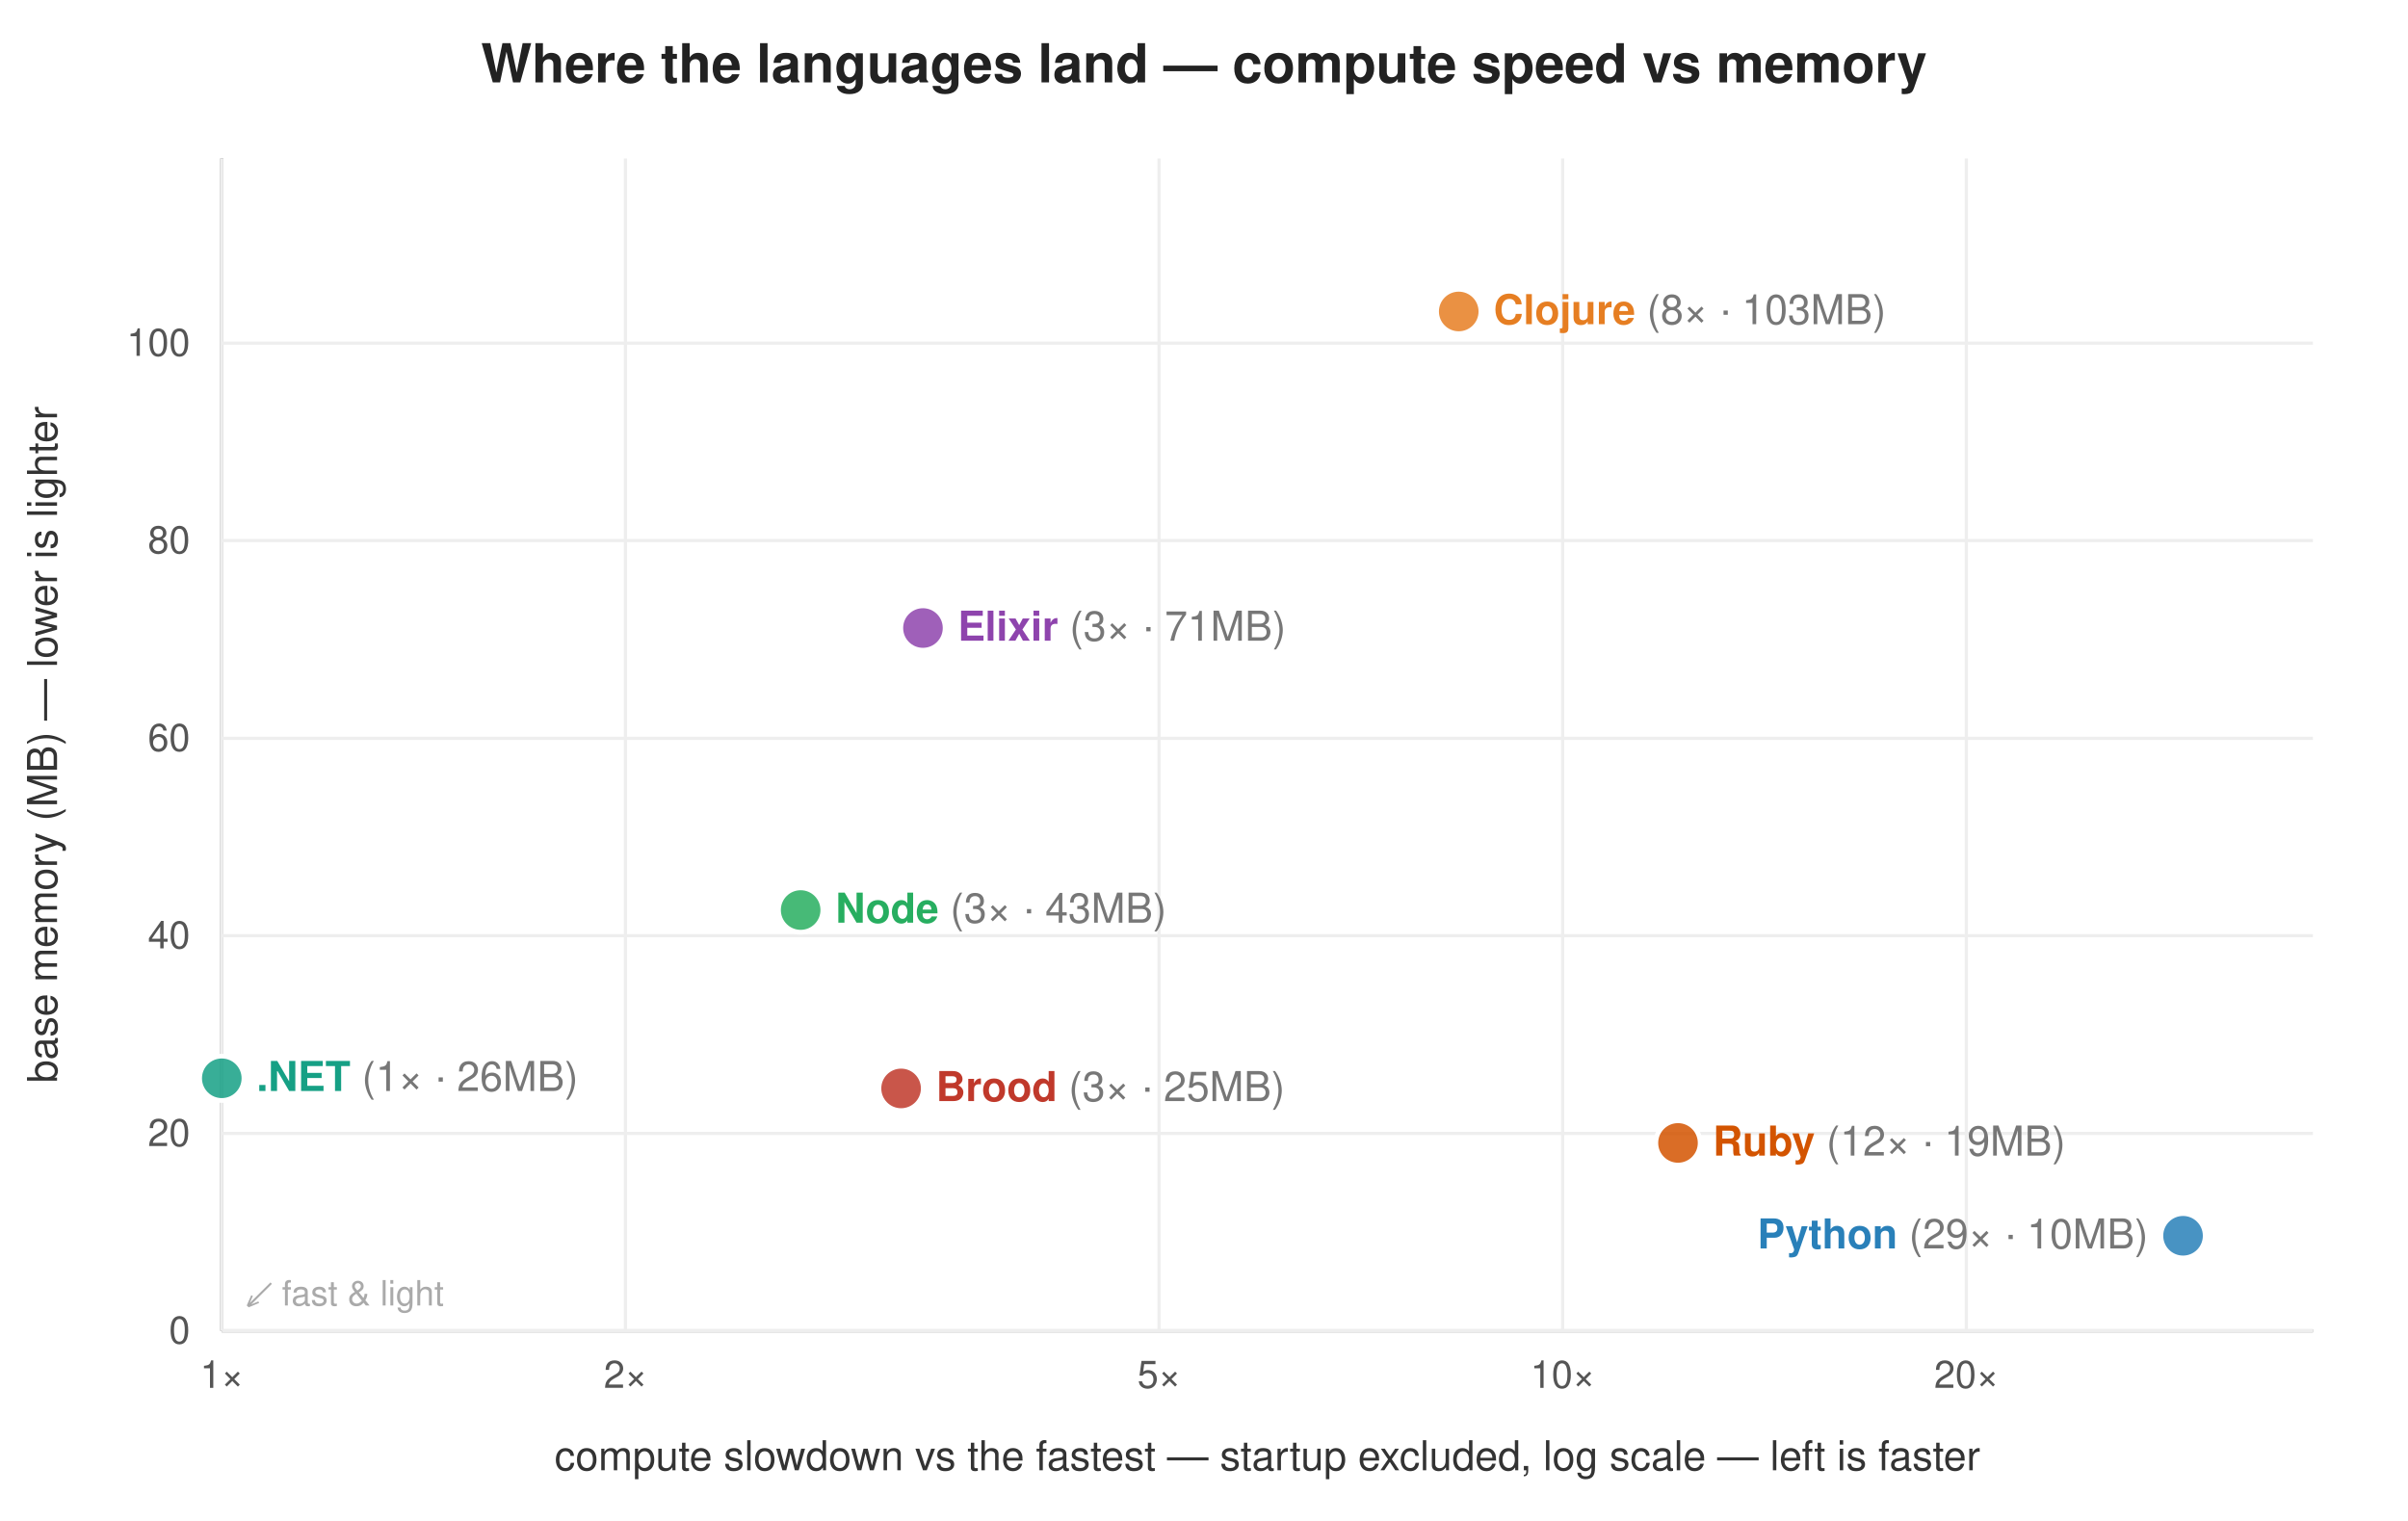
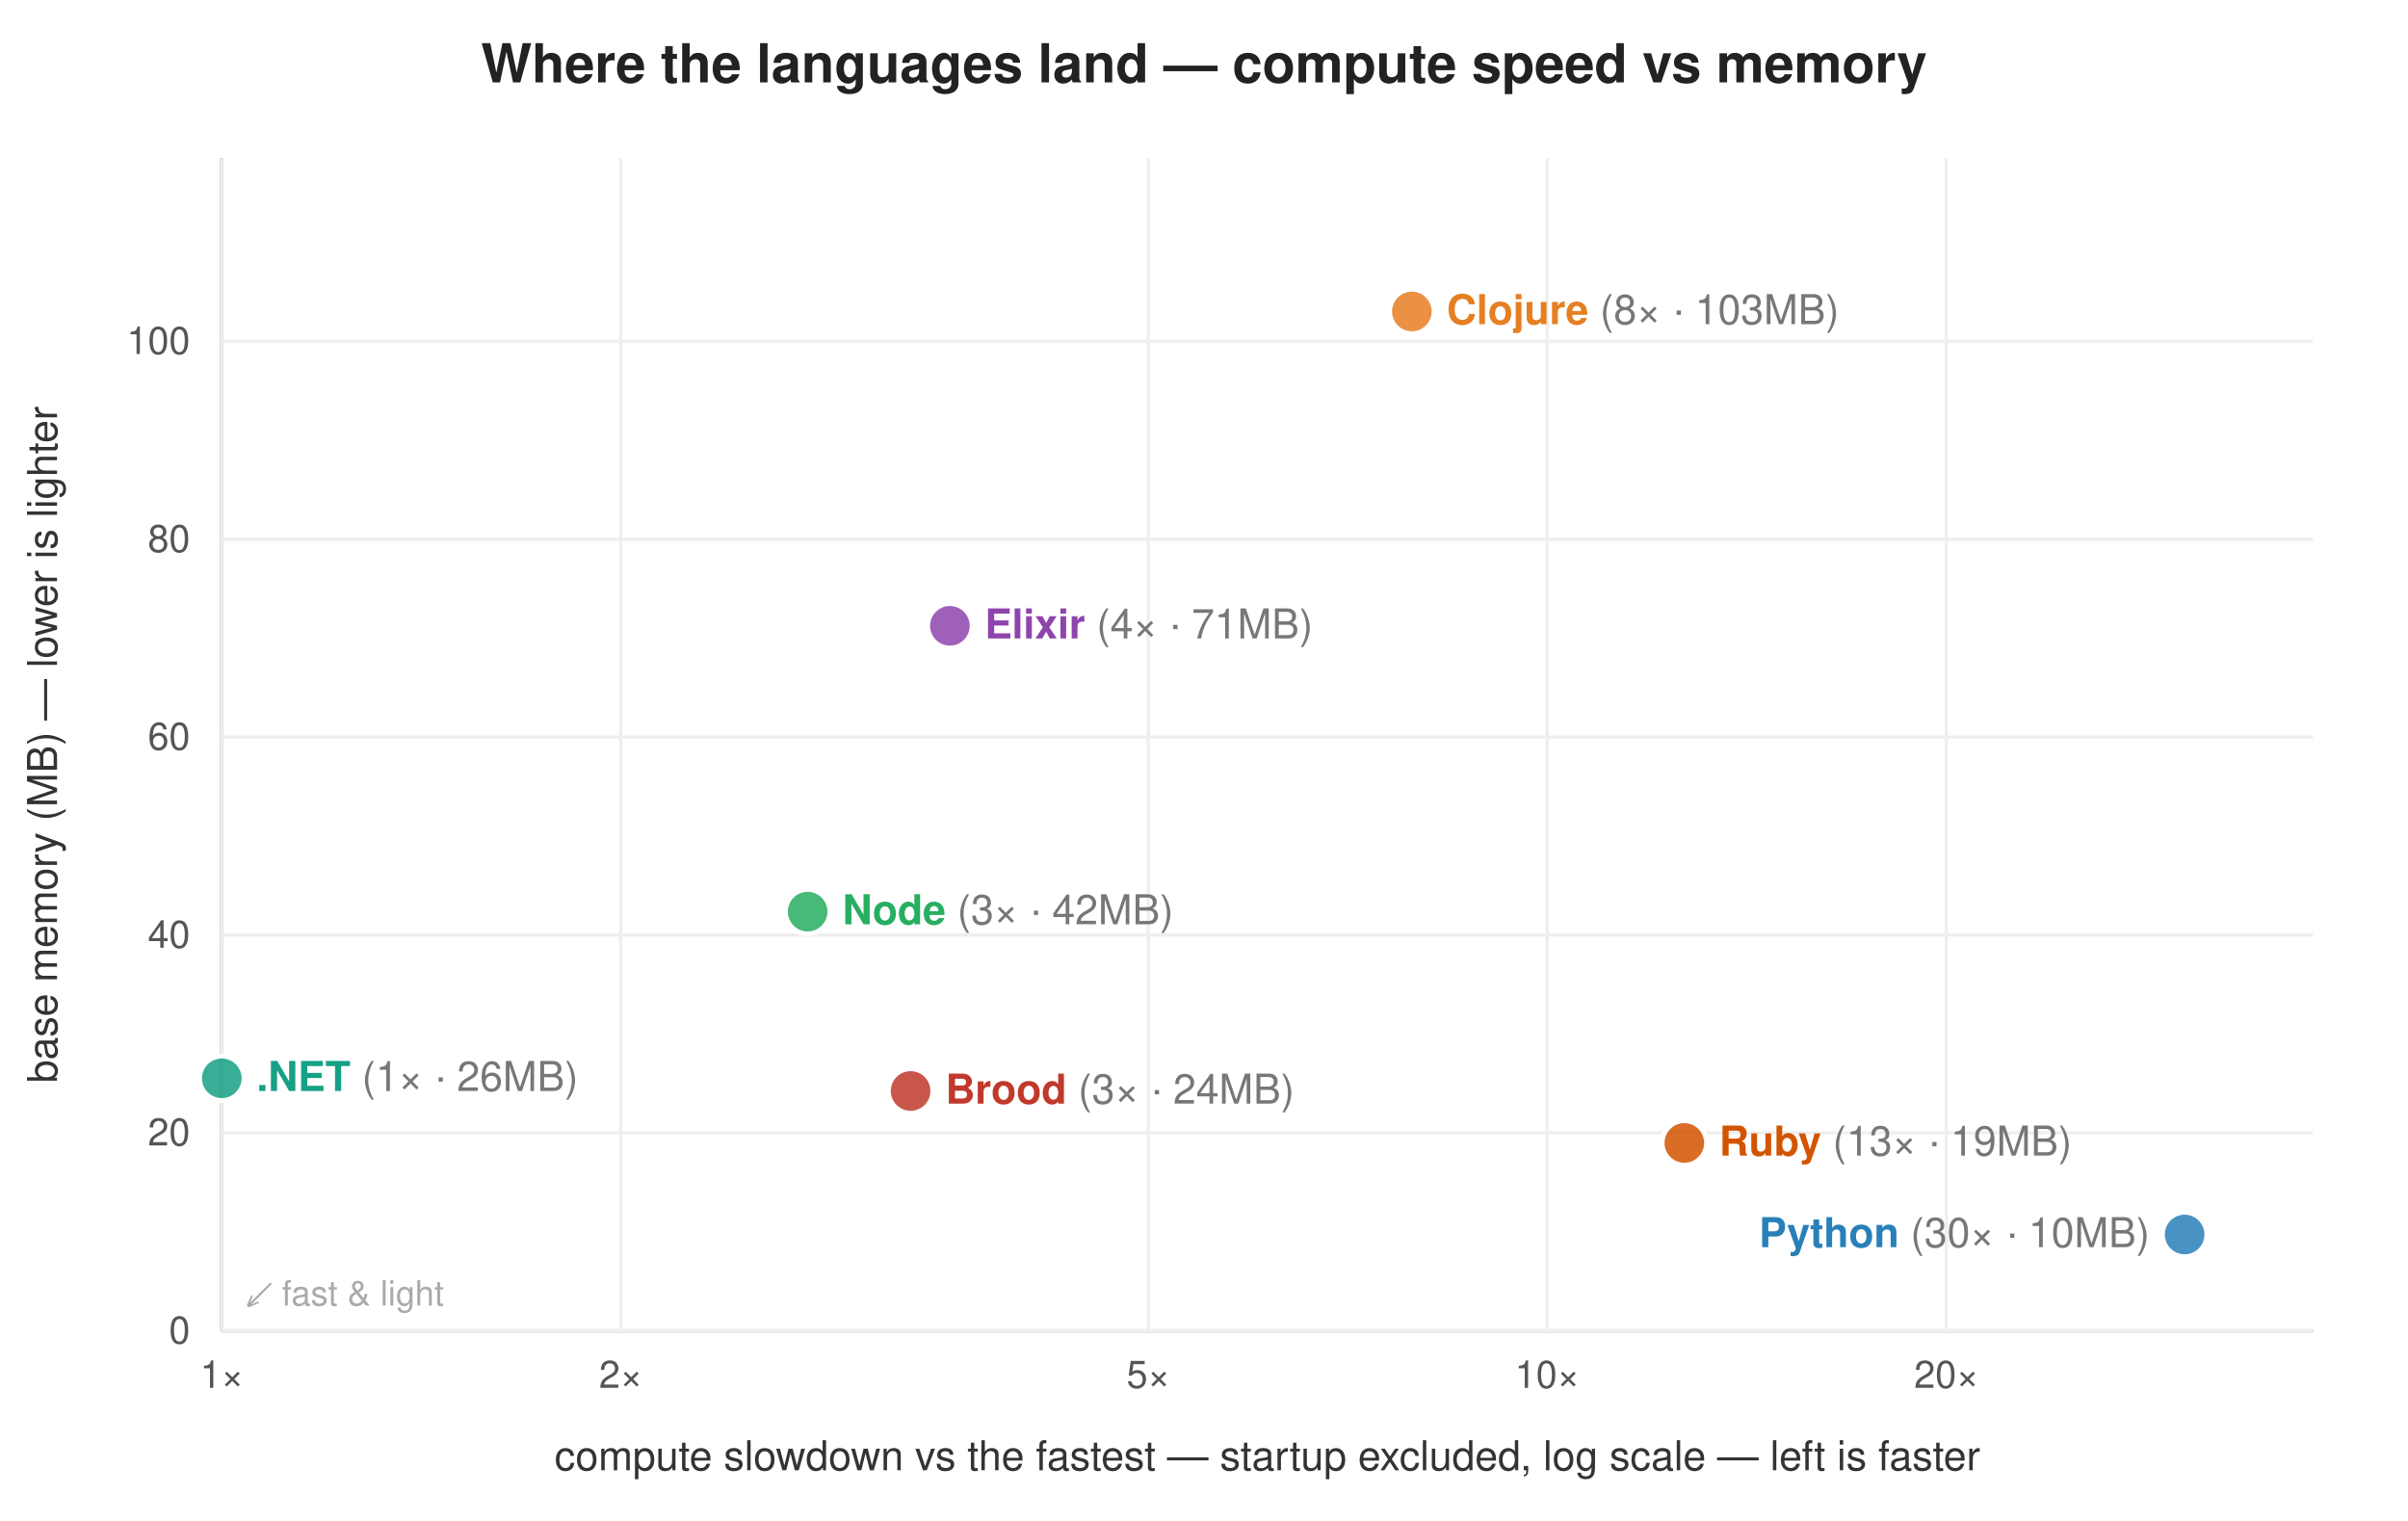
<svg xmlns="http://www.w3.org/2000/svg" width="760" height="480" viewBox="0 0 760 480" font-family="system-ui,Segoe UI,Helvetica,Arial,sans-serif">
  <rect width="760" height="480" fill="#ffffff" />
  <text x="380.0" y="26" text-anchor="middle" font-size="17" font-weight="700" fill="#222">Where the languages land — compute speed vs memory</text>
  <line x1="70" y1="420" x2="730" y2="420" stroke="#888" stroke-width="1" />
  <line x1="70" y1="50" x2="70" y2="420" stroke="#888" stroke-width="1" />
  <line x1="70.0" y1="50" x2="70.0" y2="420" stroke="#eee" stroke-width="1" />
  <text x="70.0" y="438" text-anchor="middle" font-size="12" fill="#555">1×</text>
-   <line x1="197.4" y1="50" x2="197.4" y2="420" stroke="#eee" stroke-width="1" />
-   <text x="197.4" y="438" text-anchor="middle" font-size="12" fill="#555">2×</text>
-   <line x1="365.8" y1="50" x2="365.8" y2="420" stroke="#eee" stroke-width="1" />
-   <text x="365.8" y="438" text-anchor="middle" font-size="12" fill="#555">5×</text>
-   <line x1="493.2" y1="50" x2="493.2" y2="420" stroke="#eee" stroke-width="1" />
-   <text x="493.2" y="438" text-anchor="middle" font-size="12" fill="#555">10×</text>
-   <line x1="620.6" y1="50" x2="620.6" y2="420" stroke="#eee" stroke-width="1" />
-   <text x="620.6" y="438" text-anchor="middle" font-size="12" fill="#555">20×</text>
+   <line x1="195.9" y1="50" x2="195.9" y2="420" stroke="#eee" stroke-width="1" />
+   <text x="195.9" y="438" text-anchor="middle" font-size="12" fill="#555">2×</text>
+   <line x1="362.4" y1="50" x2="362.4" y2="420" stroke="#eee" stroke-width="1" />
+   <text x="362.4" y="438" text-anchor="middle" font-size="12" fill="#555">5×</text>
+   <line x1="488.3" y1="50" x2="488.3" y2="420" stroke="#eee" stroke-width="1" />
+   <text x="488.3" y="438" text-anchor="middle" font-size="12" fill="#555">10×</text>
+   <line x1="614.3" y1="50" x2="614.3" y2="420" stroke="#eee" stroke-width="1" />
+   <text x="614.3" y="438" text-anchor="middle" font-size="12" fill="#555">20×</text>
  <line x1="70" y1="420.0" x2="730" y2="420.0" stroke="#eee" stroke-width="1" />
  <text x="60" y="424.0" text-anchor="end" font-size="12" fill="#555">0</text>
-   <line x1="70" y1="357.7" x2="730" y2="357.7" stroke="#eee" stroke-width="1" />
-   <text x="60" y="361.7" text-anchor="end" font-size="12" fill="#555">20</text>
-   <line x1="70" y1="295.3" x2="730" y2="295.3" stroke="#eee" stroke-width="1" />
-   <text x="60" y="299.3" text-anchor="end" font-size="12" fill="#555">40</text>
-   <line x1="70" y1="233.0" x2="730" y2="233.0" stroke="#eee" stroke-width="1" />
-   <text x="60" y="237.0" text-anchor="end" font-size="12" fill="#555">60</text>
-   <line x1="70" y1="170.6" x2="730" y2="170.6" stroke="#eee" stroke-width="1" />
-   <text x="60" y="174.6" text-anchor="end" font-size="12" fill="#555">80</text>
-   <line x1="70" y1="108.3" x2="730" y2="108.3" stroke="#eee" stroke-width="1" />
-   <text x="60" y="112.3" text-anchor="end" font-size="12" fill="#555">100</text>
+   <line x1="70" y1="357.5" x2="730" y2="357.5" stroke="#eee" stroke-width="1" />
+   <text x="60" y="361.5" text-anchor="end" font-size="12" fill="#555">20</text>
+   <line x1="70" y1="295.1" x2="730" y2="295.1" stroke="#eee" stroke-width="1" />
+   <text x="60" y="299.1" text-anchor="end" font-size="12" fill="#555">40</text>
+   <line x1="70" y1="232.6" x2="730" y2="232.6" stroke="#eee" stroke-width="1" />
+   <text x="60" y="236.6" text-anchor="end" font-size="12" fill="#555">60</text>
+   <line x1="70" y1="170.2" x2="730" y2="170.2" stroke="#eee" stroke-width="1" />
+   <text x="60" y="174.2" text-anchor="end" font-size="12" fill="#555">80</text>
+   <line x1="70" y1="107.7" x2="730" y2="107.7" stroke="#eee" stroke-width="1" />
+   <text x="60" y="111.7" text-anchor="end" font-size="12" fill="#555">100</text>
  <text x="400.0" y="464" text-anchor="middle" font-size="13" fill="#333">compute slowdown vs the fastest — startup excluded, log scale — left is faster</text>
  <text x="18" y="235.0" text-anchor="middle" font-size="13" fill="#333" transform="rotate(-90 18 235.0)">base memory (MB) — lower is lighter</text>
  <text x="78" y="412" font-size="11" fill="#aaa">↙ fast &amp; light</text>
-   <circle cx="689.0" cy="390.0" r="7" fill="#2980b9" fill-opacity="0.85" stroke="#fff" stroke-width="1.5" />
-   <text x="678.0" y="394.0" text-anchor="end" font-size="13" font-weight="600" fill="#2980b9">Python <tspan font-weight="400" fill="#777">(29× · 10MB)</tspan>
+   <circle cx="689.5" cy="389.6" r="7" fill="#2980b9" fill-opacity="0.85" stroke="#fff" stroke-width="1.5" />
+   <text x="678.5" y="393.6" text-anchor="end" font-size="13" font-weight="600" fill="#2980b9">Python <tspan font-weight="400" fill="#777">(30× · 10MB)</tspan>
  </text>
-   <circle cx="529.6" cy="360.7" r="7" fill="#d35400" fill-opacity="0.85" stroke="#fff" stroke-width="1.5" />
-   <text x="540.6" y="364.7" text-anchor="start" font-size="13" font-weight="600" fill="#d35400">Ruby <tspan font-weight="400" fill="#777">(12× · 19MB)</tspan>
+   <circle cx="531.6" cy="360.7" r="7" fill="#d35400" fill-opacity="0.85" stroke="#fff" stroke-width="1.5" />
+   <text x="542.6" y="364.7" text-anchor="start" font-size="13" font-weight="600" fill="#d35400">Ruby <tspan font-weight="400" fill="#777">(13× · 19MB)</tspan>
  </text>
-   <circle cx="284.4" cy="343.5" r="7" fill="#c0392b" fill-opacity="0.85" stroke="#fff" stroke-width="1.5" />
-   <text x="295.4" y="347.5" text-anchor="start" font-size="13" font-weight="600" fill="#c0392b">Brood <tspan font-weight="400" fill="#777">(3× · 25MB)</tspan>
+   <circle cx="287.4" cy="344.3" r="7" fill="#c0392b" fill-opacity="0.85" stroke="#fff" stroke-width="1.5" />
+   <text x="298.4" y="348.3" text-anchor="start" font-size="13" font-weight="600" fill="#c0392b">Brood <tspan font-weight="400" fill="#777">(3× · 24MB)</tspan>
  </text>
  <circle cx="70.0" cy="340.3" r="7" fill="#16a085" fill-opacity="0.85" stroke="#fff" stroke-width="1.5" />
  <text x="81.0" y="344.3" text-anchor="start" font-size="13" font-weight="600" fill="#16a085">.NET <tspan font-weight="400" fill="#777">(1× · 26MB)</tspan>
  </text>
-   <circle cx="252.7" cy="287.2" r="7" fill="#27ae60" fill-opacity="0.85" stroke="#fff" stroke-width="1.5" />
-   <text x="263.7" y="291.2" text-anchor="start" font-size="13" font-weight="600" fill="#27ae60">Node <tspan font-weight="400" fill="#777">(3× · 43MB)</tspan>
+   <circle cx="254.9" cy="287.7" r="7" fill="#27ae60" fill-opacity="0.85" stroke="#fff" stroke-width="1.5" />
+   <text x="265.9" y="291.7" text-anchor="start" font-size="13" font-weight="600" fill="#27ae60">Node <tspan font-weight="400" fill="#777">(3× · 42MB)</tspan>
  </text>
-   <circle cx="291.3" cy="198.2" r="7" fill="#8e44ad" fill-opacity="0.85" stroke="#fff" stroke-width="1.5" />
-   <text x="302.3" y="202.2" text-anchor="start" font-size="13" font-weight="600" fill="#8e44ad">Elixir <tspan font-weight="400" fill="#777">(3× · 71MB)</tspan>
+   <circle cx="299.8" cy="197.5" r="7" fill="#8e44ad" fill-opacity="0.85" stroke="#fff" stroke-width="1.5" />
+   <text x="310.8" y="201.5" text-anchor="start" font-size="13" font-weight="600" fill="#8e44ad">Elixir <tspan font-weight="400" fill="#777">(4× · 71MB)</tspan>
  </text>
-   <circle cx="460.4" cy="98.3" r="7" fill="#e67e22" fill-opacity="0.85" stroke="#fff" stroke-width="1.5" />
-   <text x="471.4" y="102.3" text-anchor="start" font-size="13" font-weight="600" fill="#e67e22">Clojure <tspan font-weight="400" fill="#777">(8× · 103MB)</tspan>
+   <circle cx="445.6" cy="98.3" r="7" fill="#e67e22" fill-opacity="0.85" stroke="#fff" stroke-width="1.5" />
+   <text x="456.6" y="102.3" text-anchor="start" font-size="13" font-weight="600" fill="#e67e22">Clojure <tspan font-weight="400" fill="#777">(8× · 103MB)</tspan>
  </text>
</svg>
